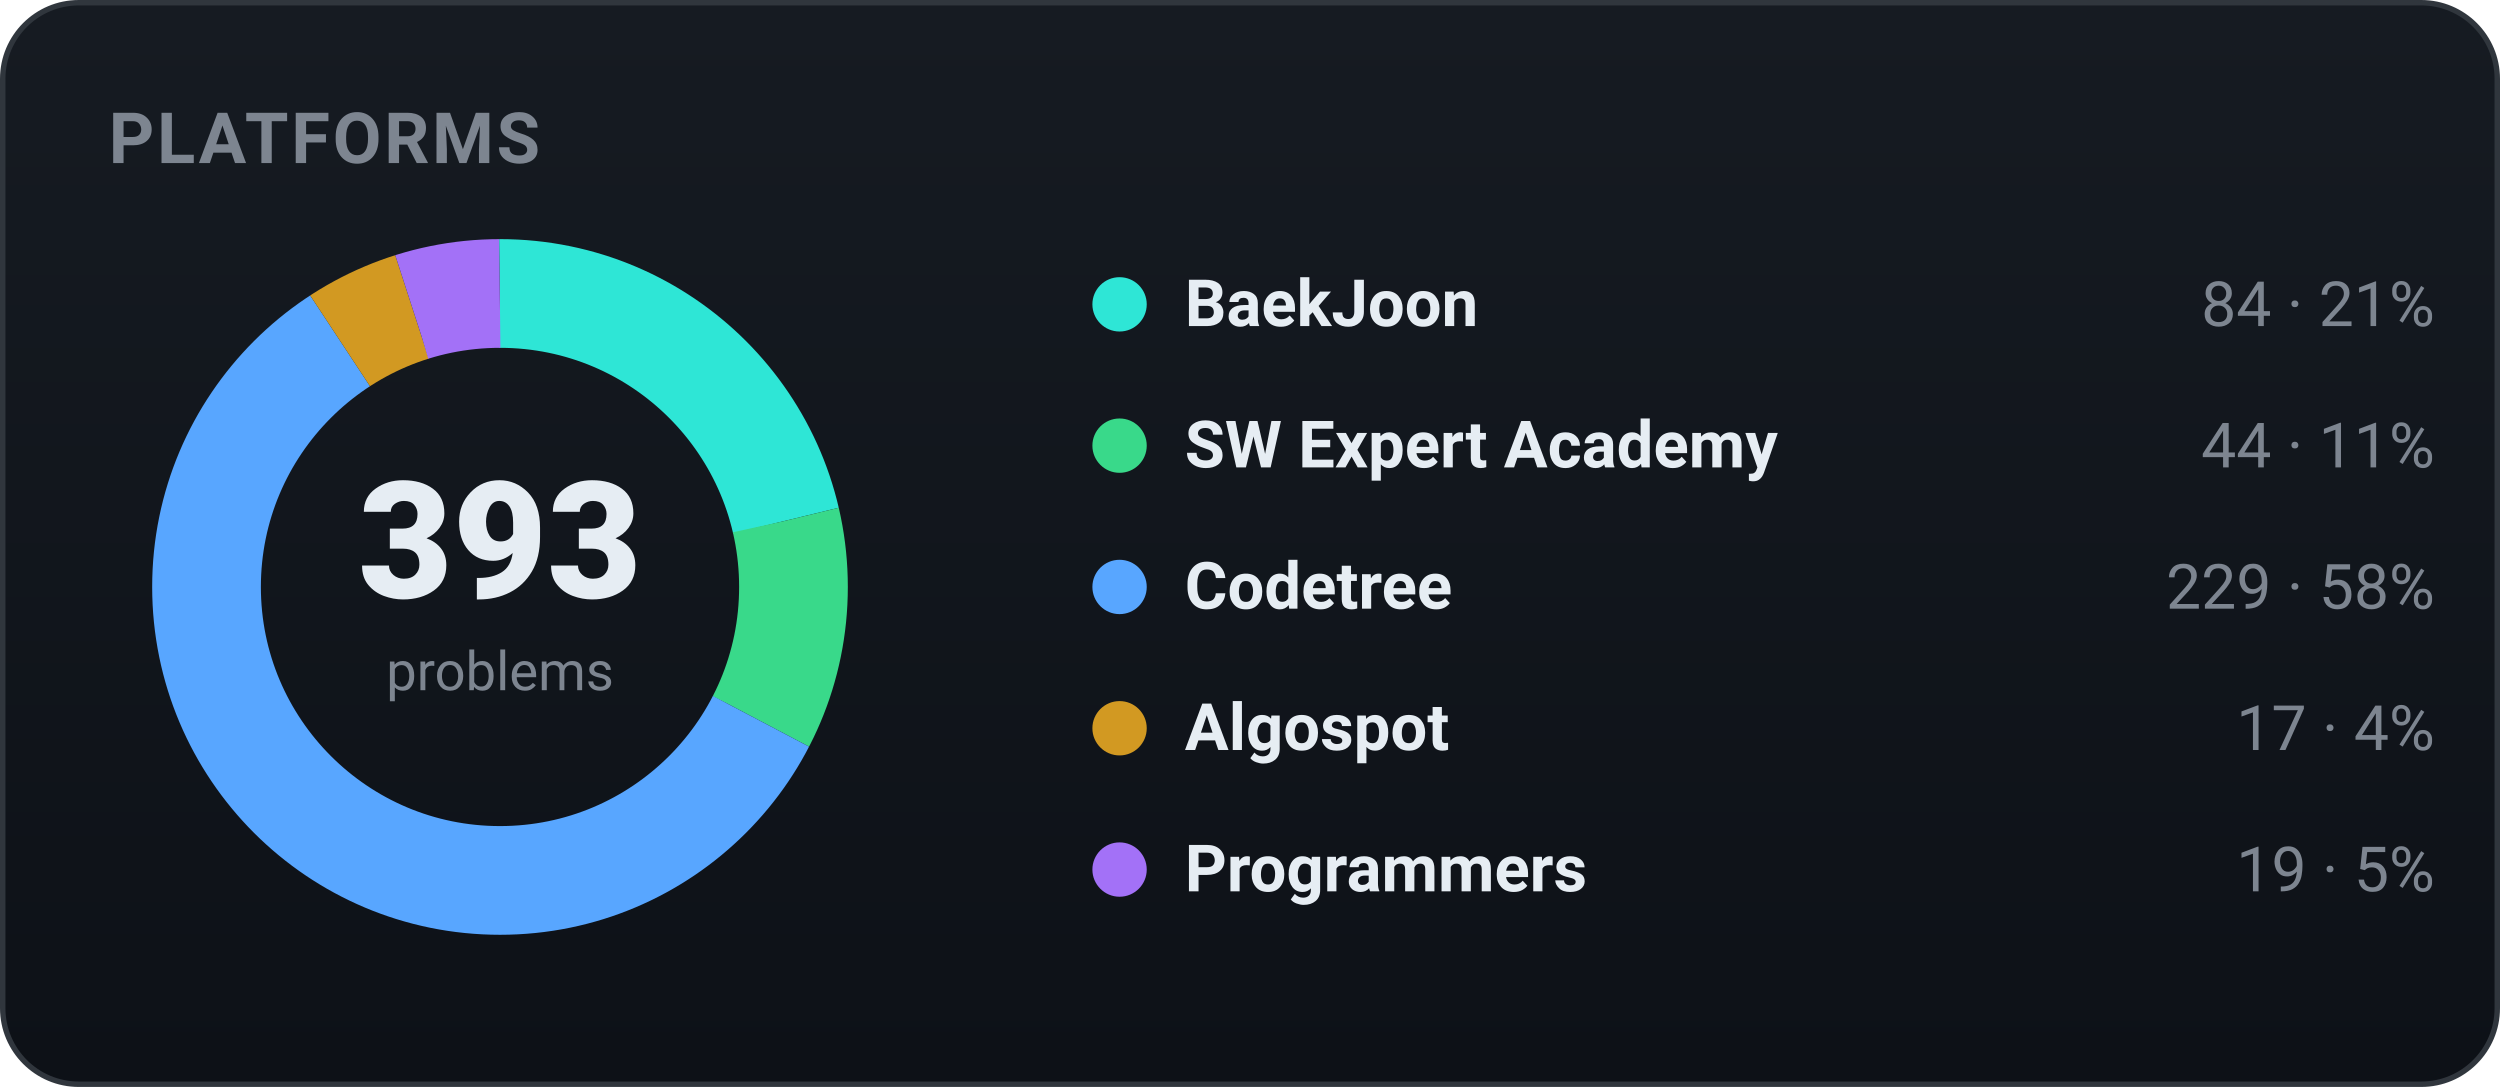
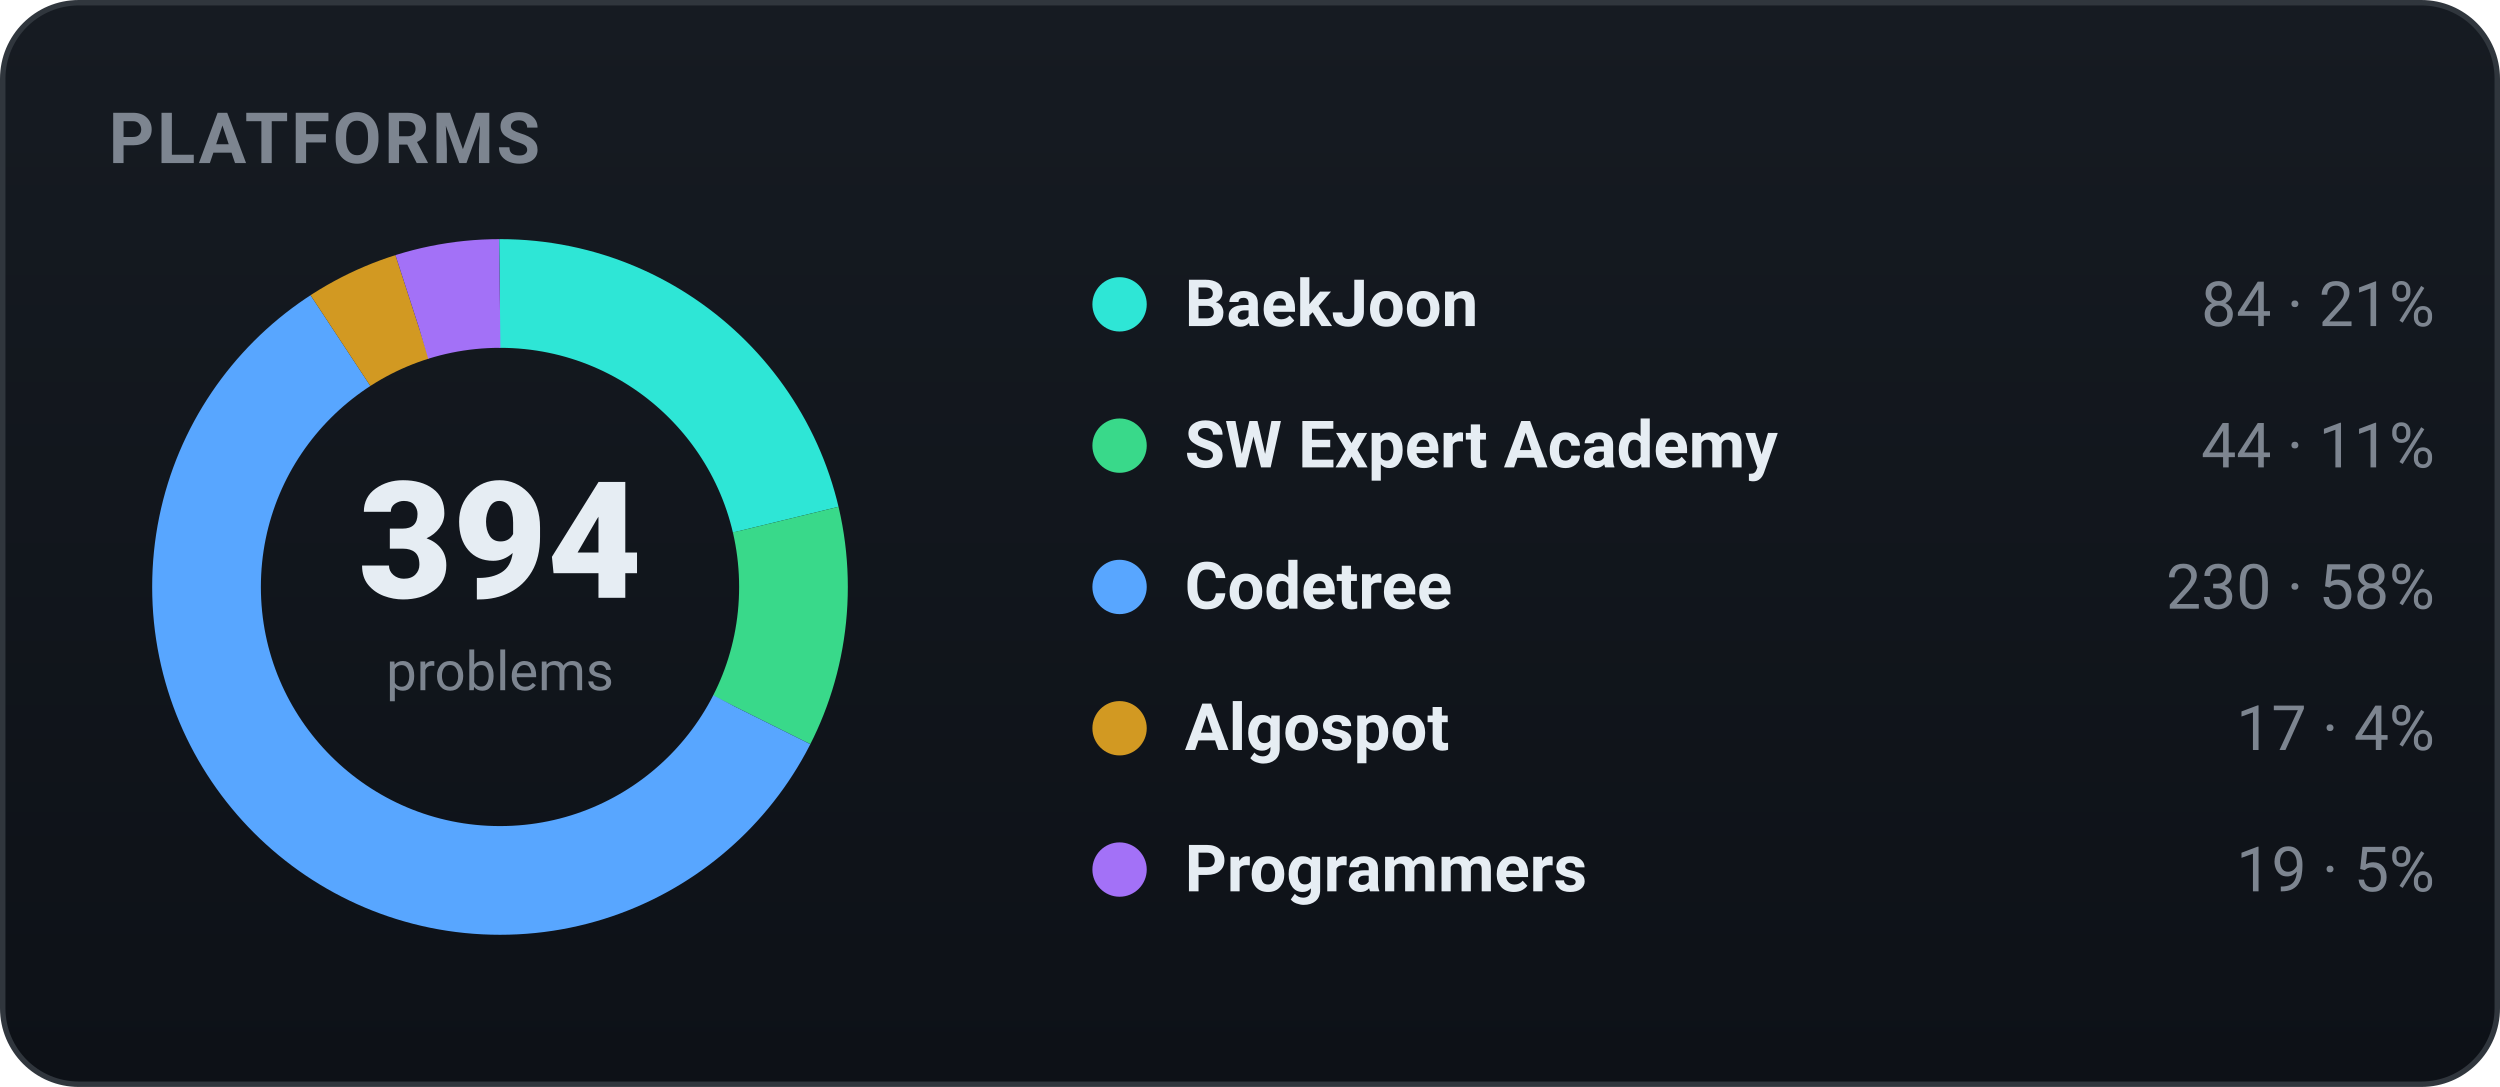
<svg xmlns="http://www.w3.org/2000/svg" width="460" height="200" viewBox="0 0 460 200" role="img" font-family="-apple-system,BlinkMacSystemFont,'Segoe UI',Roboto,'Apple SD Gothic Neo','Malgun Gothic',sans-serif">
  <defs>
    <linearGradient id="bgg" x1="0" y1="0" x2="0" y2="1">
      <stop offset="0" stop-color="#161b22" />
      <stop offset="1" stop-color="#0d1117" />
    </linearGradient>
  </defs>
  <rect x="0.5" y="0.5" width="459" height="199" rx="14" fill="url(#bgg)" stroke="#30363d" />
  <text x="20" y="30" font-family="-apple-system,BlinkMacSystemFont,'Segoe UI',Roboto,'Apple SD Gothic Neo','Malgun Gothic',sans-serif" font-size="13" font-weight="700" fill="#7d8590" letter-spacing="0.5">PLATFORMS</text>
-   <circle cx="92" cy="108" r="54" fill="none" stroke="#2ee6d6" stroke-width="20" stroke-dasharray="72.52 266.77" stroke-dashoffset="-0.00" transform="rotate(-90 92 108)" />
-   <circle cx="92" cy="108" r="54" fill="none" stroke="#39d98a" stroke-width="20" stroke-dasharray="37.99 301.31" stroke-dashoffset="-72.52" transform="rotate(-90 92 108)" />
-   <circle cx="92" cy="108" r="54" fill="none" stroke="#58a6ff" stroke-width="20" stroke-dasharray="197.70 141.59" stroke-dashoffset="-110.51" transform="rotate(-90 92 108)" />
-   <circle cx="92" cy="108" r="54" fill="none" stroke="#d29922" stroke-width="20" stroke-dasharray="14.68 324.62" stroke-dashoffset="-308.21" transform="rotate(-90 92 108)" />
-   <circle cx="92" cy="108" r="54" fill="none" stroke="#a371f7" stroke-width="20" stroke-dasharray="16.40 322.89" stroke-dashoffset="-322.89" transform="rotate(-90 92 108)" />
-   <text x="92" y="110" text-anchor="middle" font-size="30" font-weight="800" fill="#e6edf3">393</text>
+   <circle cx="92" cy="108" r="54" fill="none" stroke="#2ee6d6" stroke-width="20" stroke-dasharray="72.34 266.96" stroke-dashoffset="-0.00" transform="rotate(-90 92 108)" />
+   <circle cx="92" cy="108" r="54" fill="none" stroke="#39d98a" stroke-width="20" stroke-dasharray="37.89 301.40" stroke-dashoffset="-72.34" transform="rotate(-90 92 108)" />
+   <circle cx="92" cy="108" r="54" fill="none" stroke="#58a6ff" stroke-width="20" stroke-dasharray="198.06 141.23" stroke-dashoffset="-110.23" transform="rotate(-90 92 108)" />
+   <circle cx="92" cy="108" r="54" fill="none" stroke="#d29922" stroke-width="20" stroke-dasharray="14.64 324.65" stroke-dashoffset="-308.29" transform="rotate(-90 92 108)" />
+   <circle cx="92" cy="108" r="54" fill="none" stroke="#a371f7" stroke-width="20" stroke-dasharray="16.36 322.93" stroke-dashoffset="-322.93" transform="rotate(-90 92 108)" />
+   <text x="92" y="110" text-anchor="middle" font-size="30" font-weight="800" fill="#e6edf3">394</text>
  <text x="92" y="127" text-anchor="middle" font-size="10" fill="#7d8590">problems</text>
  <circle cx="206" cy="56" r="5" fill="#2ee6d6" />
  <text x="218" y="60" font-size="12" font-weight="600" fill="#e6edf3">BaekJoon</text>
  <text x="448" y="60" text-anchor="end" font-size="11.5" fill="#7d8590">84 · 21%</text>
  <circle cx="206" cy="82" r="5" fill="#39d98a" />
  <text x="218" y="86" font-size="12" font-weight="600" fill="#e6edf3">SW Expert Academy</text>
  <text x="448" y="86" text-anchor="end" font-size="11.5" fill="#7d8590">44 · 11%</text>
  <circle cx="206" cy="108" r="5" fill="#58a6ff" />
  <text x="218" y="112" font-size="12" font-weight="600" fill="#e6edf3">Codetree</text>
-   <text x="448" y="112" text-anchor="end" font-size="11.5" fill="#7d8590">229 · 58%</text>
+   <text x="448" y="112" text-anchor="end" font-size="11.5" fill="#7d8590">230 · 58%</text>
  <circle cx="206" cy="134" r="5" fill="#d29922" />
  <text x="218" y="138" font-size="12" font-weight="600" fill="#e6edf3">Algospot</text>
  <text x="448" y="138" text-anchor="end" font-size="11.5" fill="#7d8590">17 · 4%</text>
  <circle cx="206" cy="160" r="5" fill="#a371f7" />
  <text x="218" y="164" font-size="12" font-weight="600" fill="#e6edf3">Programmers</text>
  <text x="448" y="164" text-anchor="end" font-size="11.5" fill="#7d8590">19 · 5%</text>
</svg>
